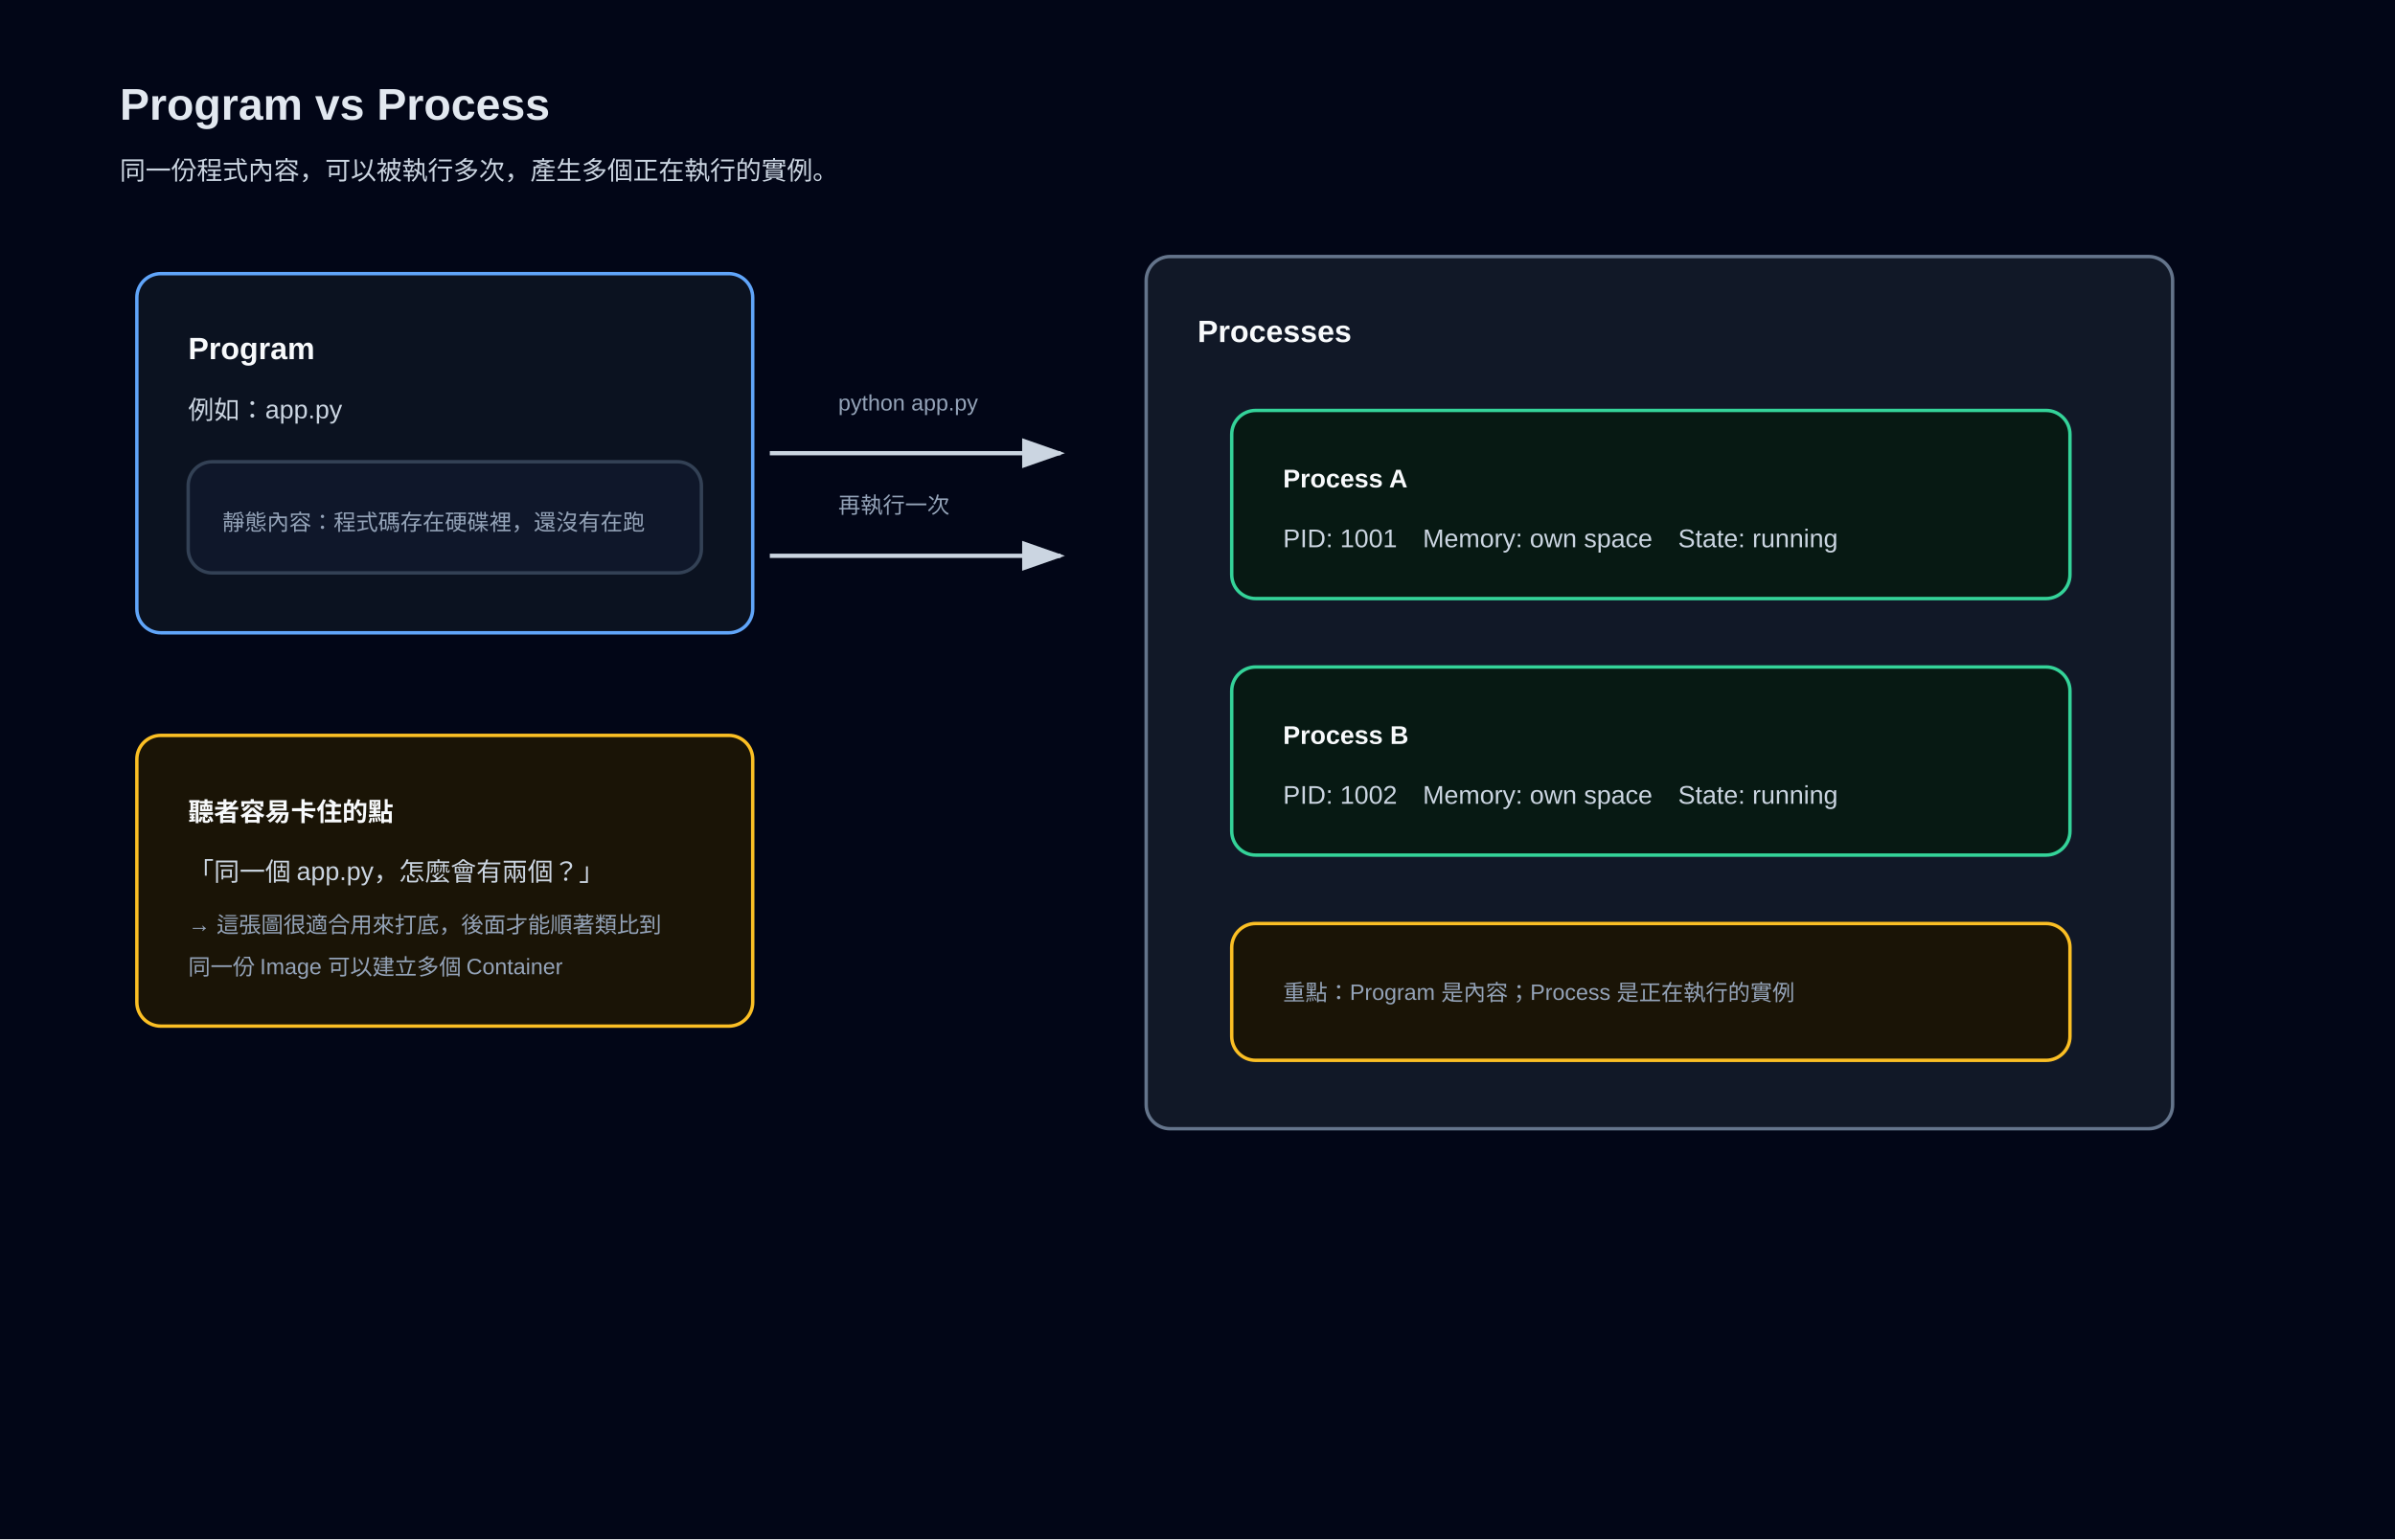
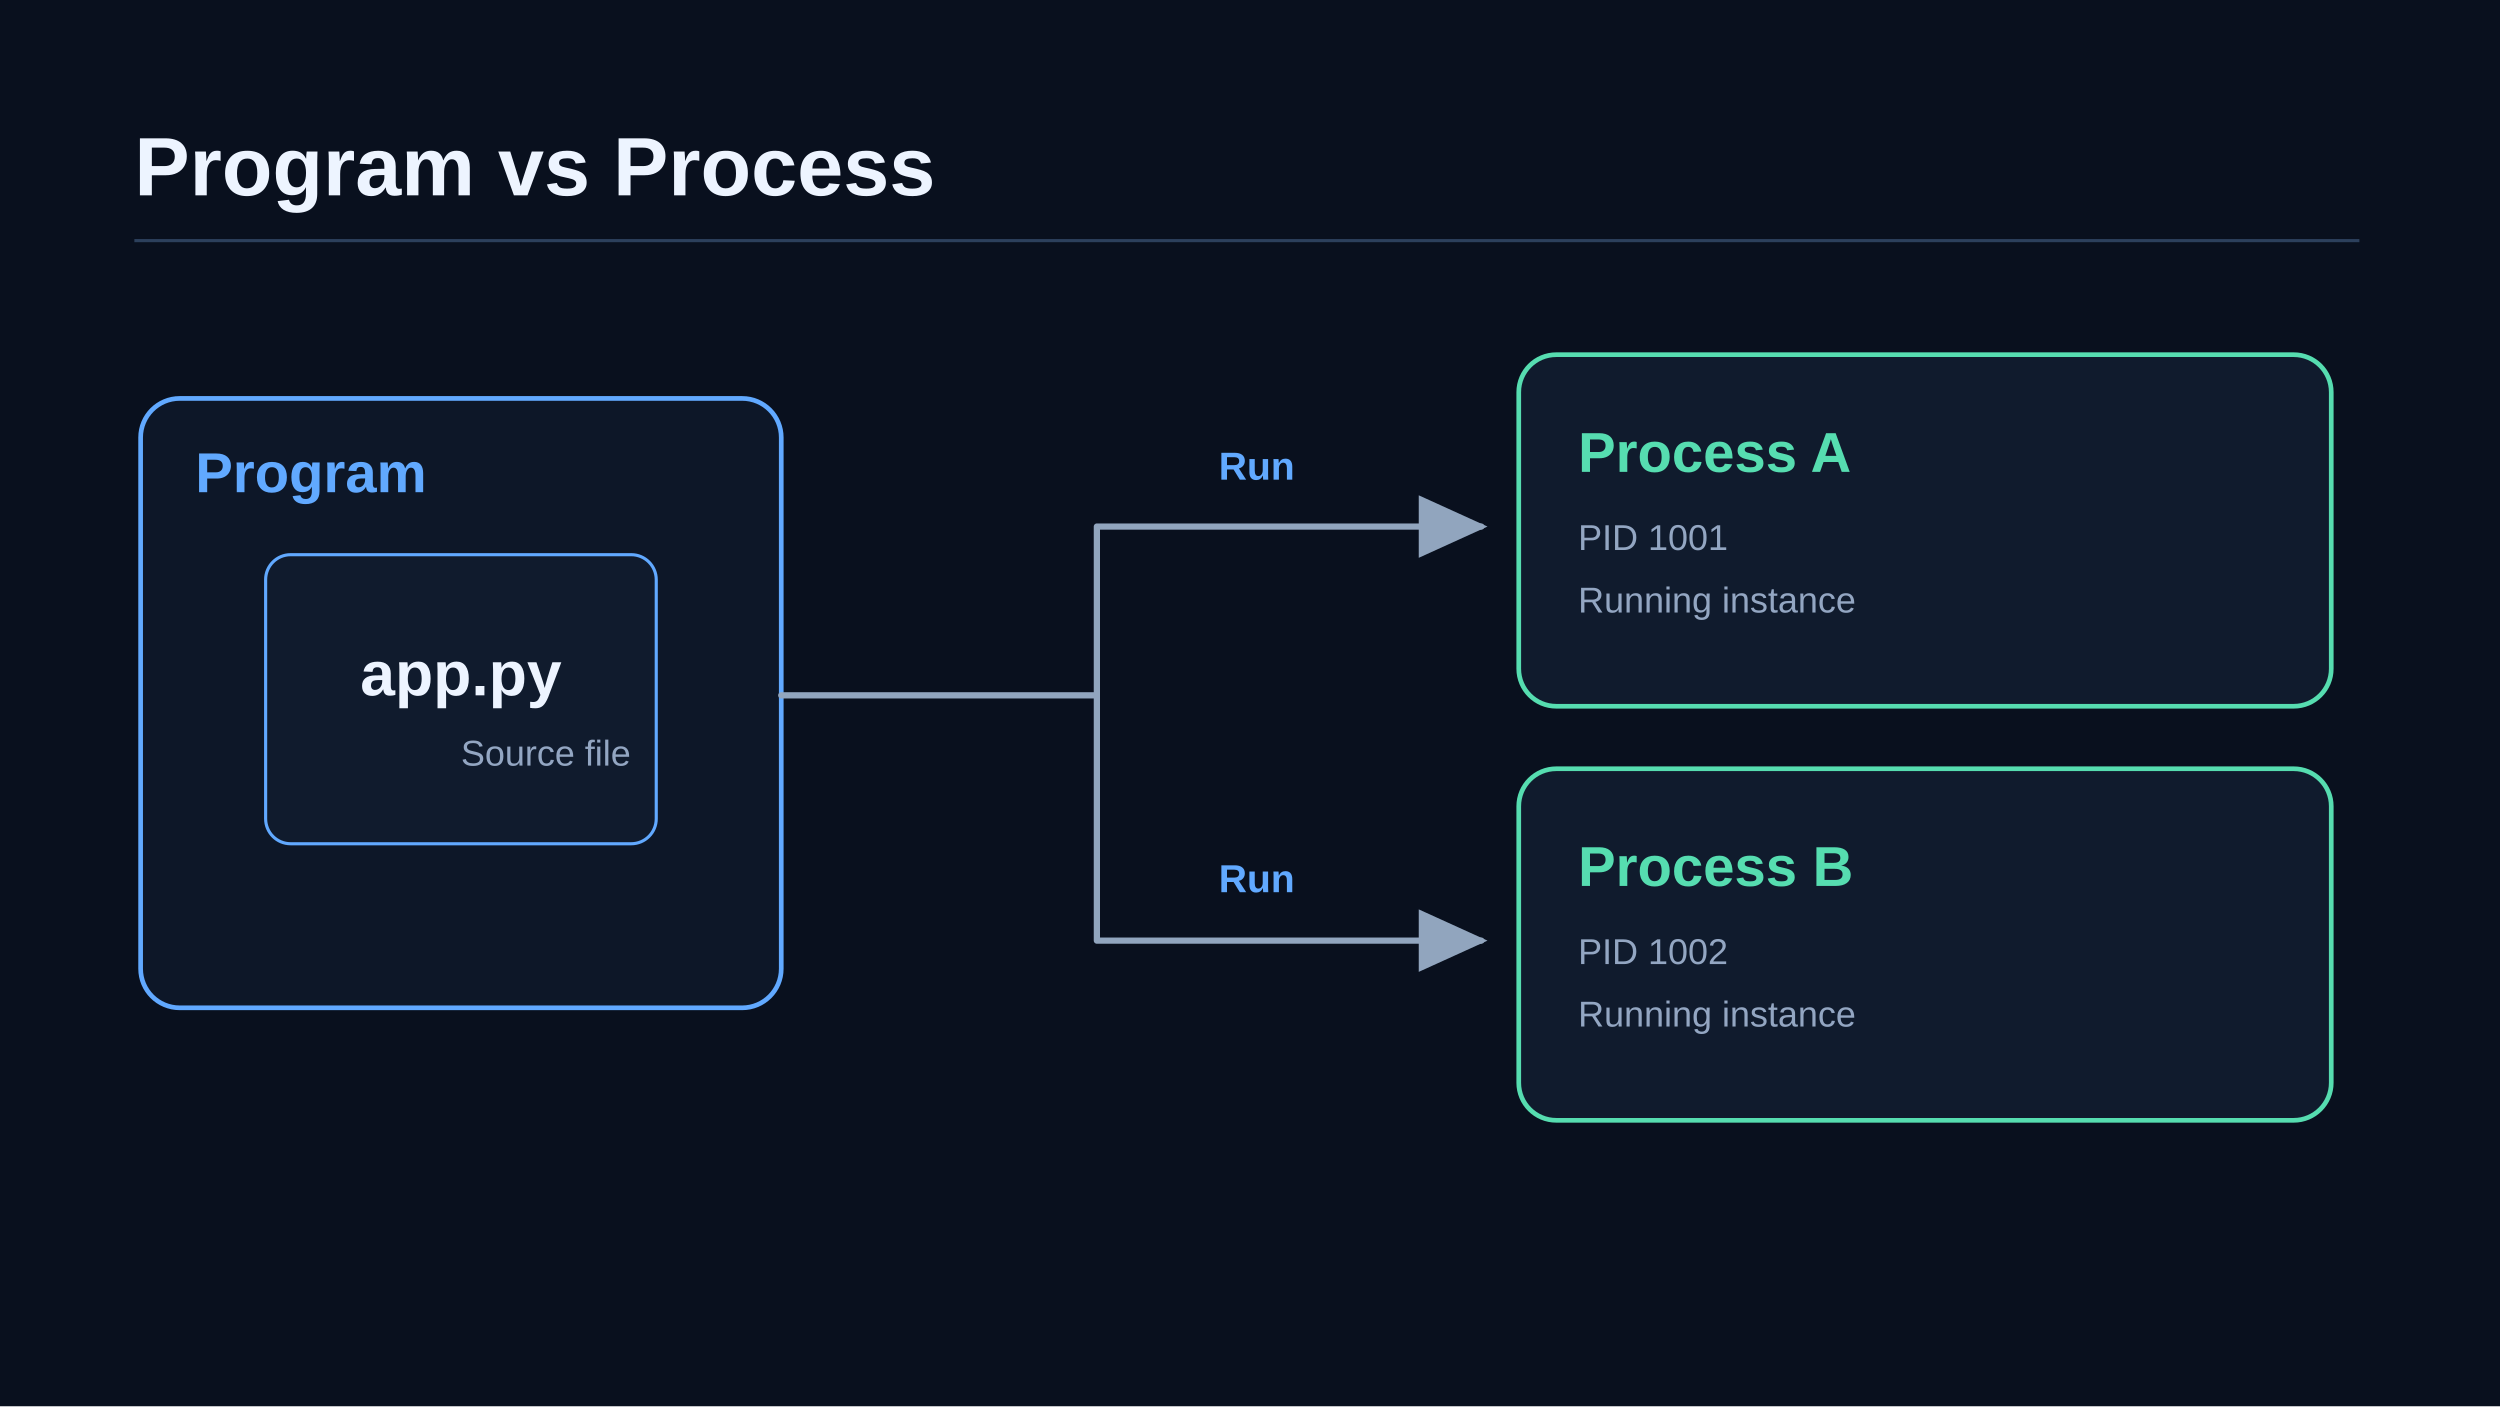
- <svg xmlns="http://www.w3.org/2000/svg" width="1400" height="900" viewBox="0 0 1400 900">
+ <svg xmlns="http://www.w3.org/2000/svg" width="1600" height="900" viewBox="0 0 1600 900" role="img" aria-label="Program vs Process">
  <defs>
-     <marker id="arrowhead" markerWidth="10" markerHeight="7" refX="9" refY="3.5" orient="auto">
-       <polygon points="0 0, 10 3.5, 0 7" fill="#cbd5e1" />
+     <marker id="arrow" markerWidth="12" markerHeight="10" refX="10" refY="5" orient="auto">
+       <path d="M 0 0 L 11 5 L 0 10 Z" fill="#91a5be" />
    </marker>
  </defs>
-   <style>
-     .title { font: 700 26px 'Arial', sans-serif; fill: #e2e8f0; }
-     .subtitle { font: 600 18px 'Arial', sans-serif; fill: #f8fafc; }
-     .text { font: 15px 'Arial', sans-serif; fill: #cbd5e1; }
-     .small { font: 13px 'Arial', sans-serif; fill: #94a3b8; }
-     .label { font: 600 15px 'Arial', sans-serif; fill: #f8fafc; }
-     .box { fill: #111827; stroke: #64748b; stroke-width: 2; rx: 14; ry: 14; }
-     .soft { fill: #0f172a; stroke: #334155; stroke-width: 2; rx: 14; ry: 14; }
-     .accent { fill: #0b1220; stroke: #60a5fa; stroke-width: 2; rx: 14; ry: 14; }
-     .green { fill: #071913; stroke: #34d399; stroke-width: 2; rx: 14; ry: 14; }
-     .yellow { fill: #1a1406; stroke: #fbbf24; stroke-width: 2; rx: 14; ry: 14; }
-     .purple { fill: #120d1f; stroke: #a78bfa; stroke-width: 2; rx: 14; ry: 14; }
-     .arrow { stroke: #cbd5e1; stroke-width: 2.5; fill: none; marker-end: url(#arrowhead); }
- </style>
-   <rect width="100%" height="100%" fill="#020617" />
-   <text x="70" y="70" class="title">Program vs Process</text>
-   <text x="70" y="105" class="text">同一份程式內容，可以被執行多次，產生多個正在執行的實例。</text>
-   <rect x="80" y="160" width="360" height="210" class="accent" />
-   <text x="110" y="210" class="subtitle">Program</text>
-   <text x="110" y="245" class="text">例如：app.py</text>
-   <rect x="110" y="270" width="300" height="65" class="soft" />
-   <text x="130" y="310" class="small">靜態內容：程式碼存在硬碟裡，還沒有在跑</text>
-   <line x1="450" y1="265" x2="620" y2="265" class="arrow" />
-   <text x="490" y="240" class="small">python app.py</text>
-   <line x1="450" y1="325" x2="620" y2="325" class="arrow" />
-   <text x="490" y="300" class="small">再執行一次</text>
-   <rect x="670" y="150" width="600" height="510" class="box" />
-   <text x="700" y="200" class="subtitle">Processes</text>
-   <rect x="720" y="240" width="490" height="110" class="green" />
-   <text x="750" y="285" class="label">Process A</text>
-   <text x="750" y="320" class="text">PID: 1001　Memory: own space　State: running</text>
-   <rect x="720" y="390" width="490" height="110" class="green" />
-   <text x="750" y="435" class="label">Process B</text>
-   <text x="750" y="470" class="text">PID: 1002　Memory: own space　State: running</text>
-   <rect x="720" y="540" width="490" height="80" class="yellow" />
-   <text x="750" y="585" class="small">重點：Program 是內容；Process 是正在執行的實例</text>
-   <rect x="80" y="430" width="360" height="170" class="yellow" />
-   <text x="110" y="480" class="label">聽者容易卡住的點</text>
-   <text x="110" y="515" class="text">「同一個 app.py，怎麼會有兩個？」</text>
-   <text x="110" y="545" class="small">→ 這張圖很適合用來打底，後面才能順著類比到</text>
-   <text x="110" y="570" class="small">同一份 Image 可以建立多個 Container</text>
+   <rect x="0" y="0" width="1600" height="900" fill="#09101e" />
+   <text x="86" y="125" text-anchor="start" font-family="Arial, Helvetica, sans-serif" font-size="53" font-weight="700" fill="#edf4ff">Program vs Process</text>
+   <path d="M 86 154 H 1510" stroke="#2c405c" stroke-width="2" />
+   <rect x="90" y="255" width="410" height="390" rx="25" fill="#0d1728" stroke="#61a9ff" stroke-width="3" />
+   <text x="125" y="315" text-anchor="start" font-family="Arial, Helvetica, sans-serif" font-size="36" font-weight="700" fill="#61a9ff">Program</text>
+   <rect x="170" y="355" width="250" height="185" rx="16" fill="#101b2d" stroke="#61a9ff" stroke-width="2" />
+   <text x="295" y="445" text-anchor="middle" font-family="Arial, Helvetica, sans-serif" font-size="40" font-weight="700" fill="#edf4ff">app.py</text>
+   <text x="295" y="490" text-anchor="start" font-family="Arial, Helvetica, sans-serif" font-size="23" font-weight="450" fill="#93a6c2">Source file</text>
+   <path d="M 500 445 H 702" fill="none" stroke="#91a5be" stroke-width="4" stroke-linecap="round" stroke-linejoin="round" />
+   <path d="M 702 445 V 337 H 948" fill="none" stroke="#91a5be" stroke-width="4" stroke-linecap="round" stroke-linejoin="round" marker-end="url(#arrow)" />
+   <path d="M 702 445 V 602 H 948" fill="none" stroke="#91a5be" stroke-width="4" stroke-linecap="round" stroke-linejoin="round" marker-end="url(#arrow)" />
+   <text x="780" y="307" text-anchor="start" font-family="Arial, Helvetica, sans-serif" font-size="25" font-weight="700" fill="#61a9ff">Run</text>
+   <text x="780" y="571" text-anchor="start" font-family="Arial, Helvetica, sans-serif" font-size="25" font-weight="700" fill="#61a9ff">Run</text>
+   <rect x="972" y="227" width="520" height="225" rx="24" fill="#101b2d" stroke="#56ddb0" stroke-width="3" />
+   <text x="1010" y="302" text-anchor="start" font-family="Arial, Helvetica, sans-serif" font-size="36" font-weight="700" fill="#56ddb0">Process A</text>
+   <text x="1010" y="352" text-anchor="start" font-family="Arial, Helvetica, sans-serif" font-size="23" font-weight="450" fill="#93a6c2">PID 1001</text>
+   <text x="1010" y="392" text-anchor="start" font-family="Arial, Helvetica, sans-serif" font-size="23" font-weight="450" fill="#93a6c2">Running instance</text>
+   <rect x="972" y="492" width="520" height="225" rx="24" fill="#101b2d" stroke="#56ddb0" stroke-width="3" />
+   <text x="1010" y="567" text-anchor="start" font-family="Arial, Helvetica, sans-serif" font-size="36" font-weight="700" fill="#56ddb0">Process B</text>
+   <text x="1010" y="617" text-anchor="start" font-family="Arial, Helvetica, sans-serif" font-size="23" font-weight="450" fill="#93a6c2">PID 1002</text>
+   <text x="1010" y="657" text-anchor="start" font-family="Arial, Helvetica, sans-serif" font-size="23" font-weight="450" fill="#93a6c2">Running instance</text>
</svg>
